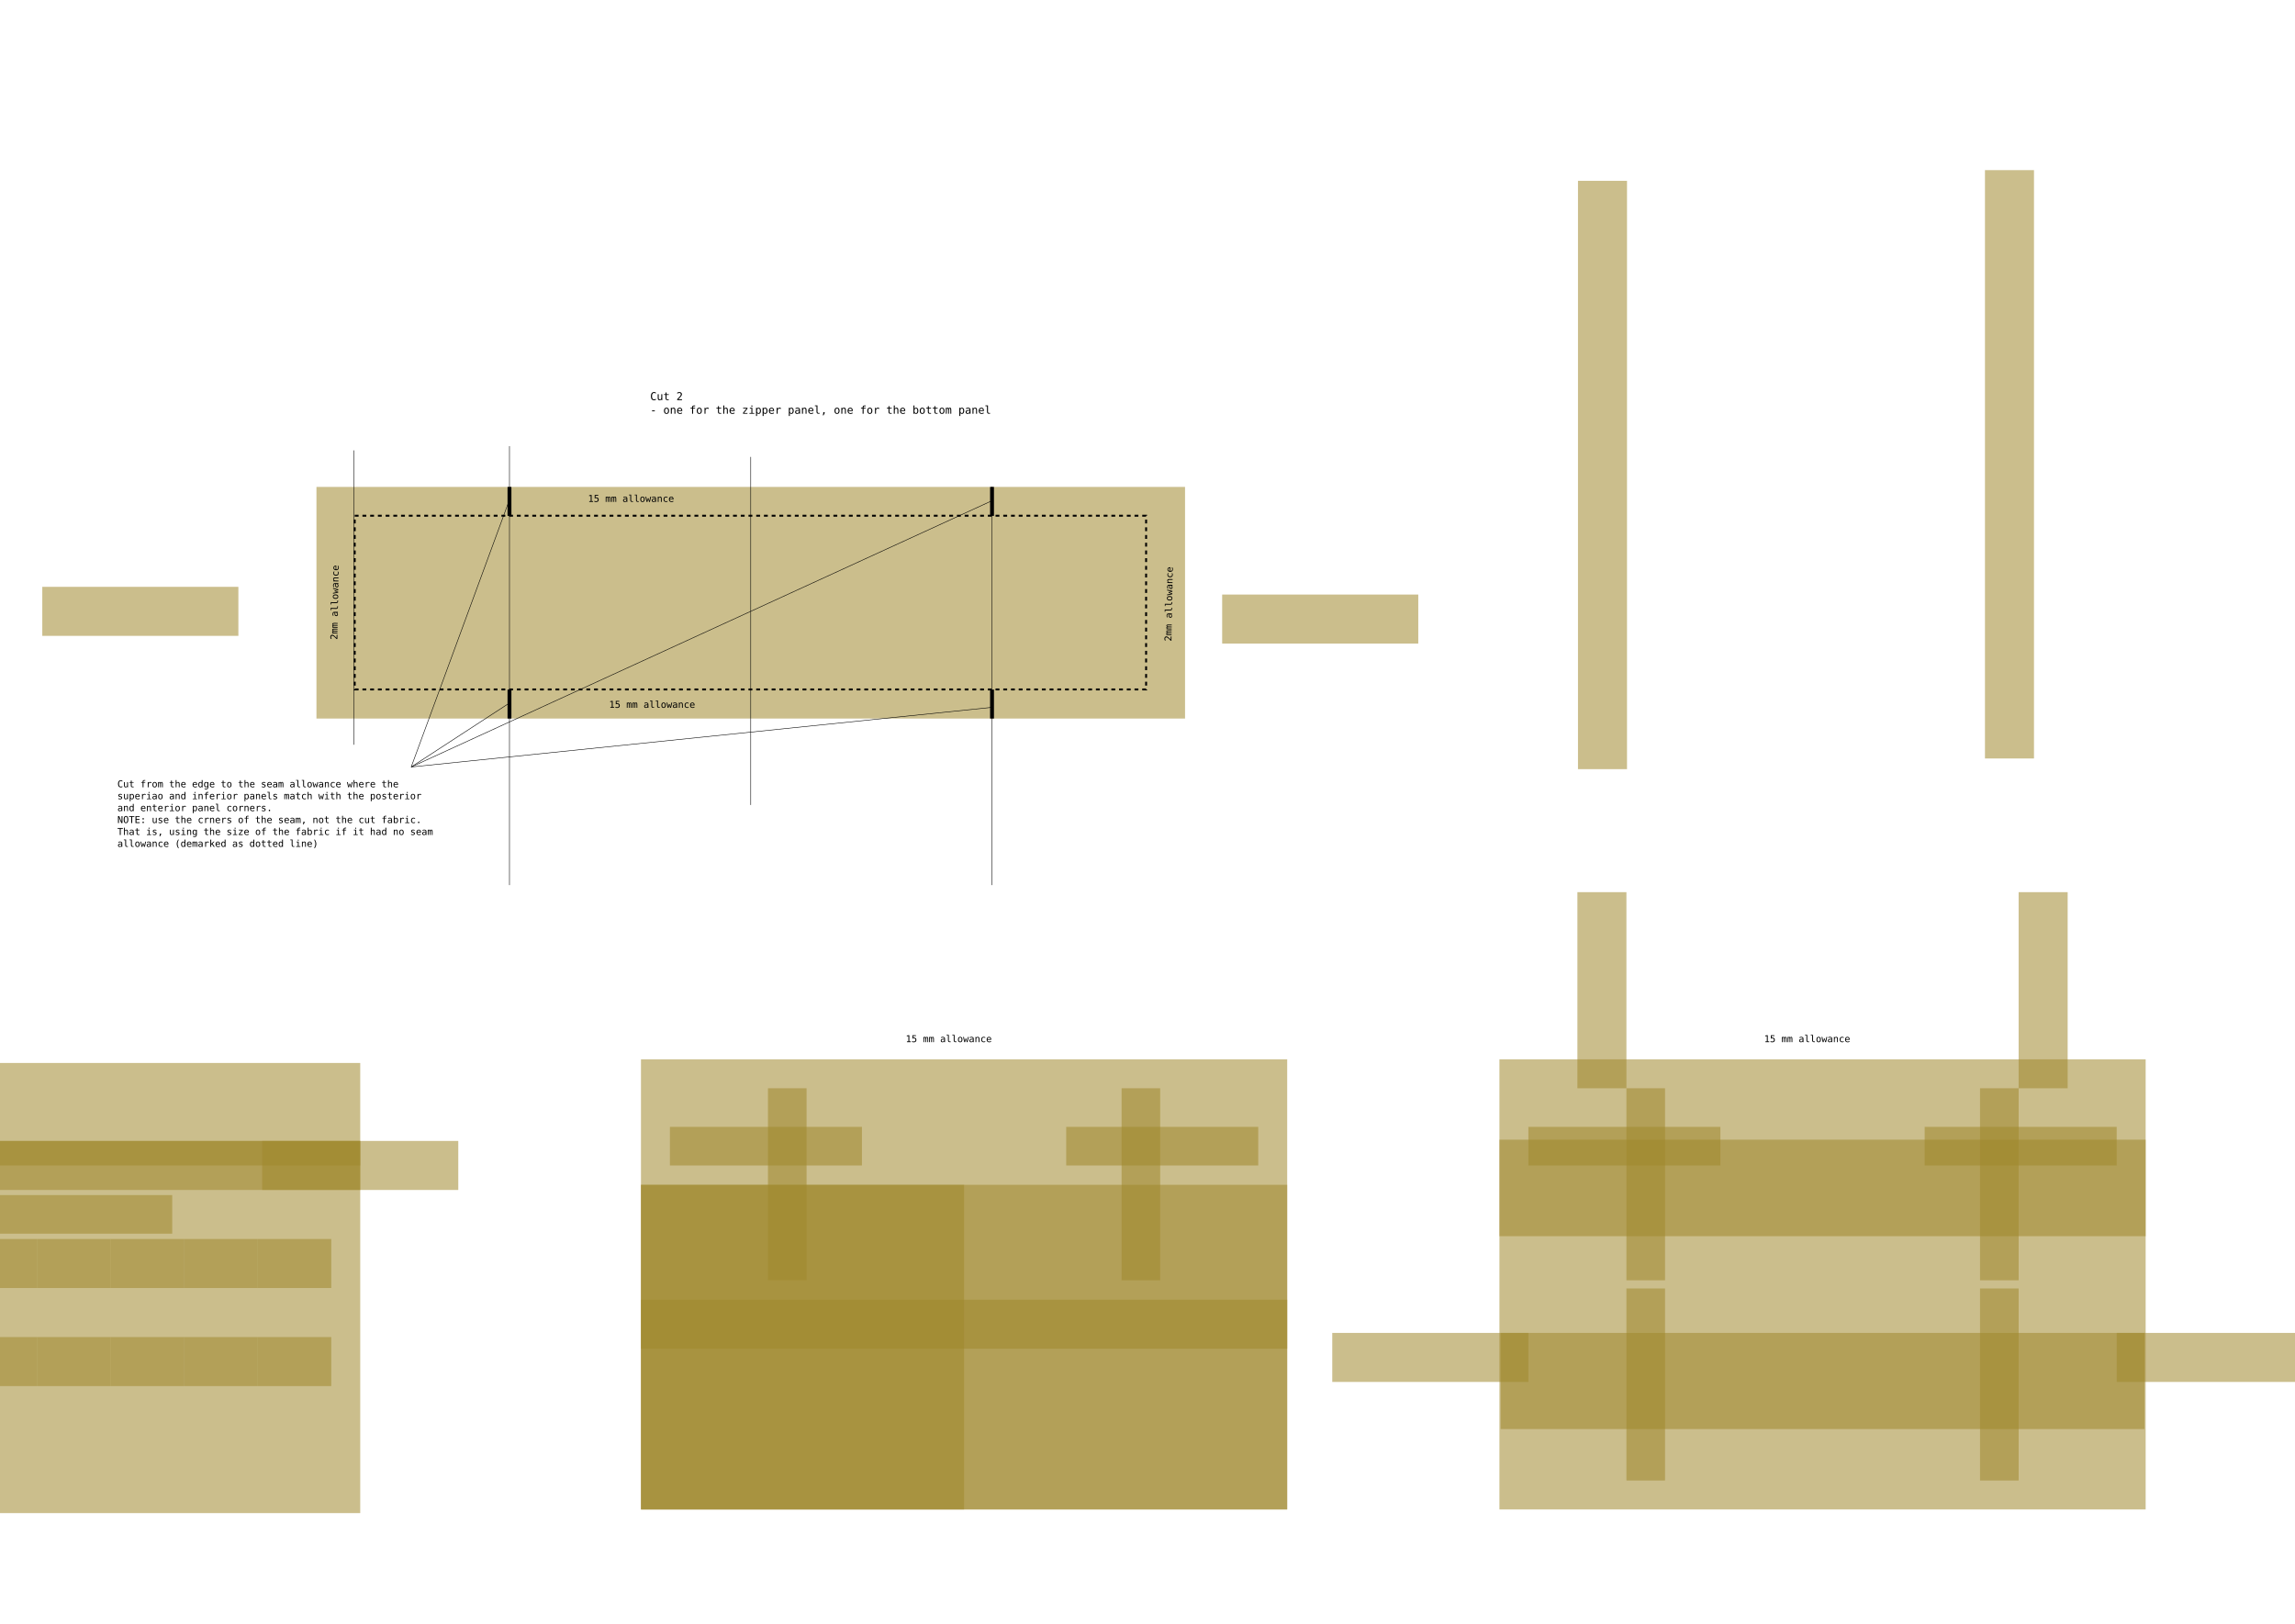
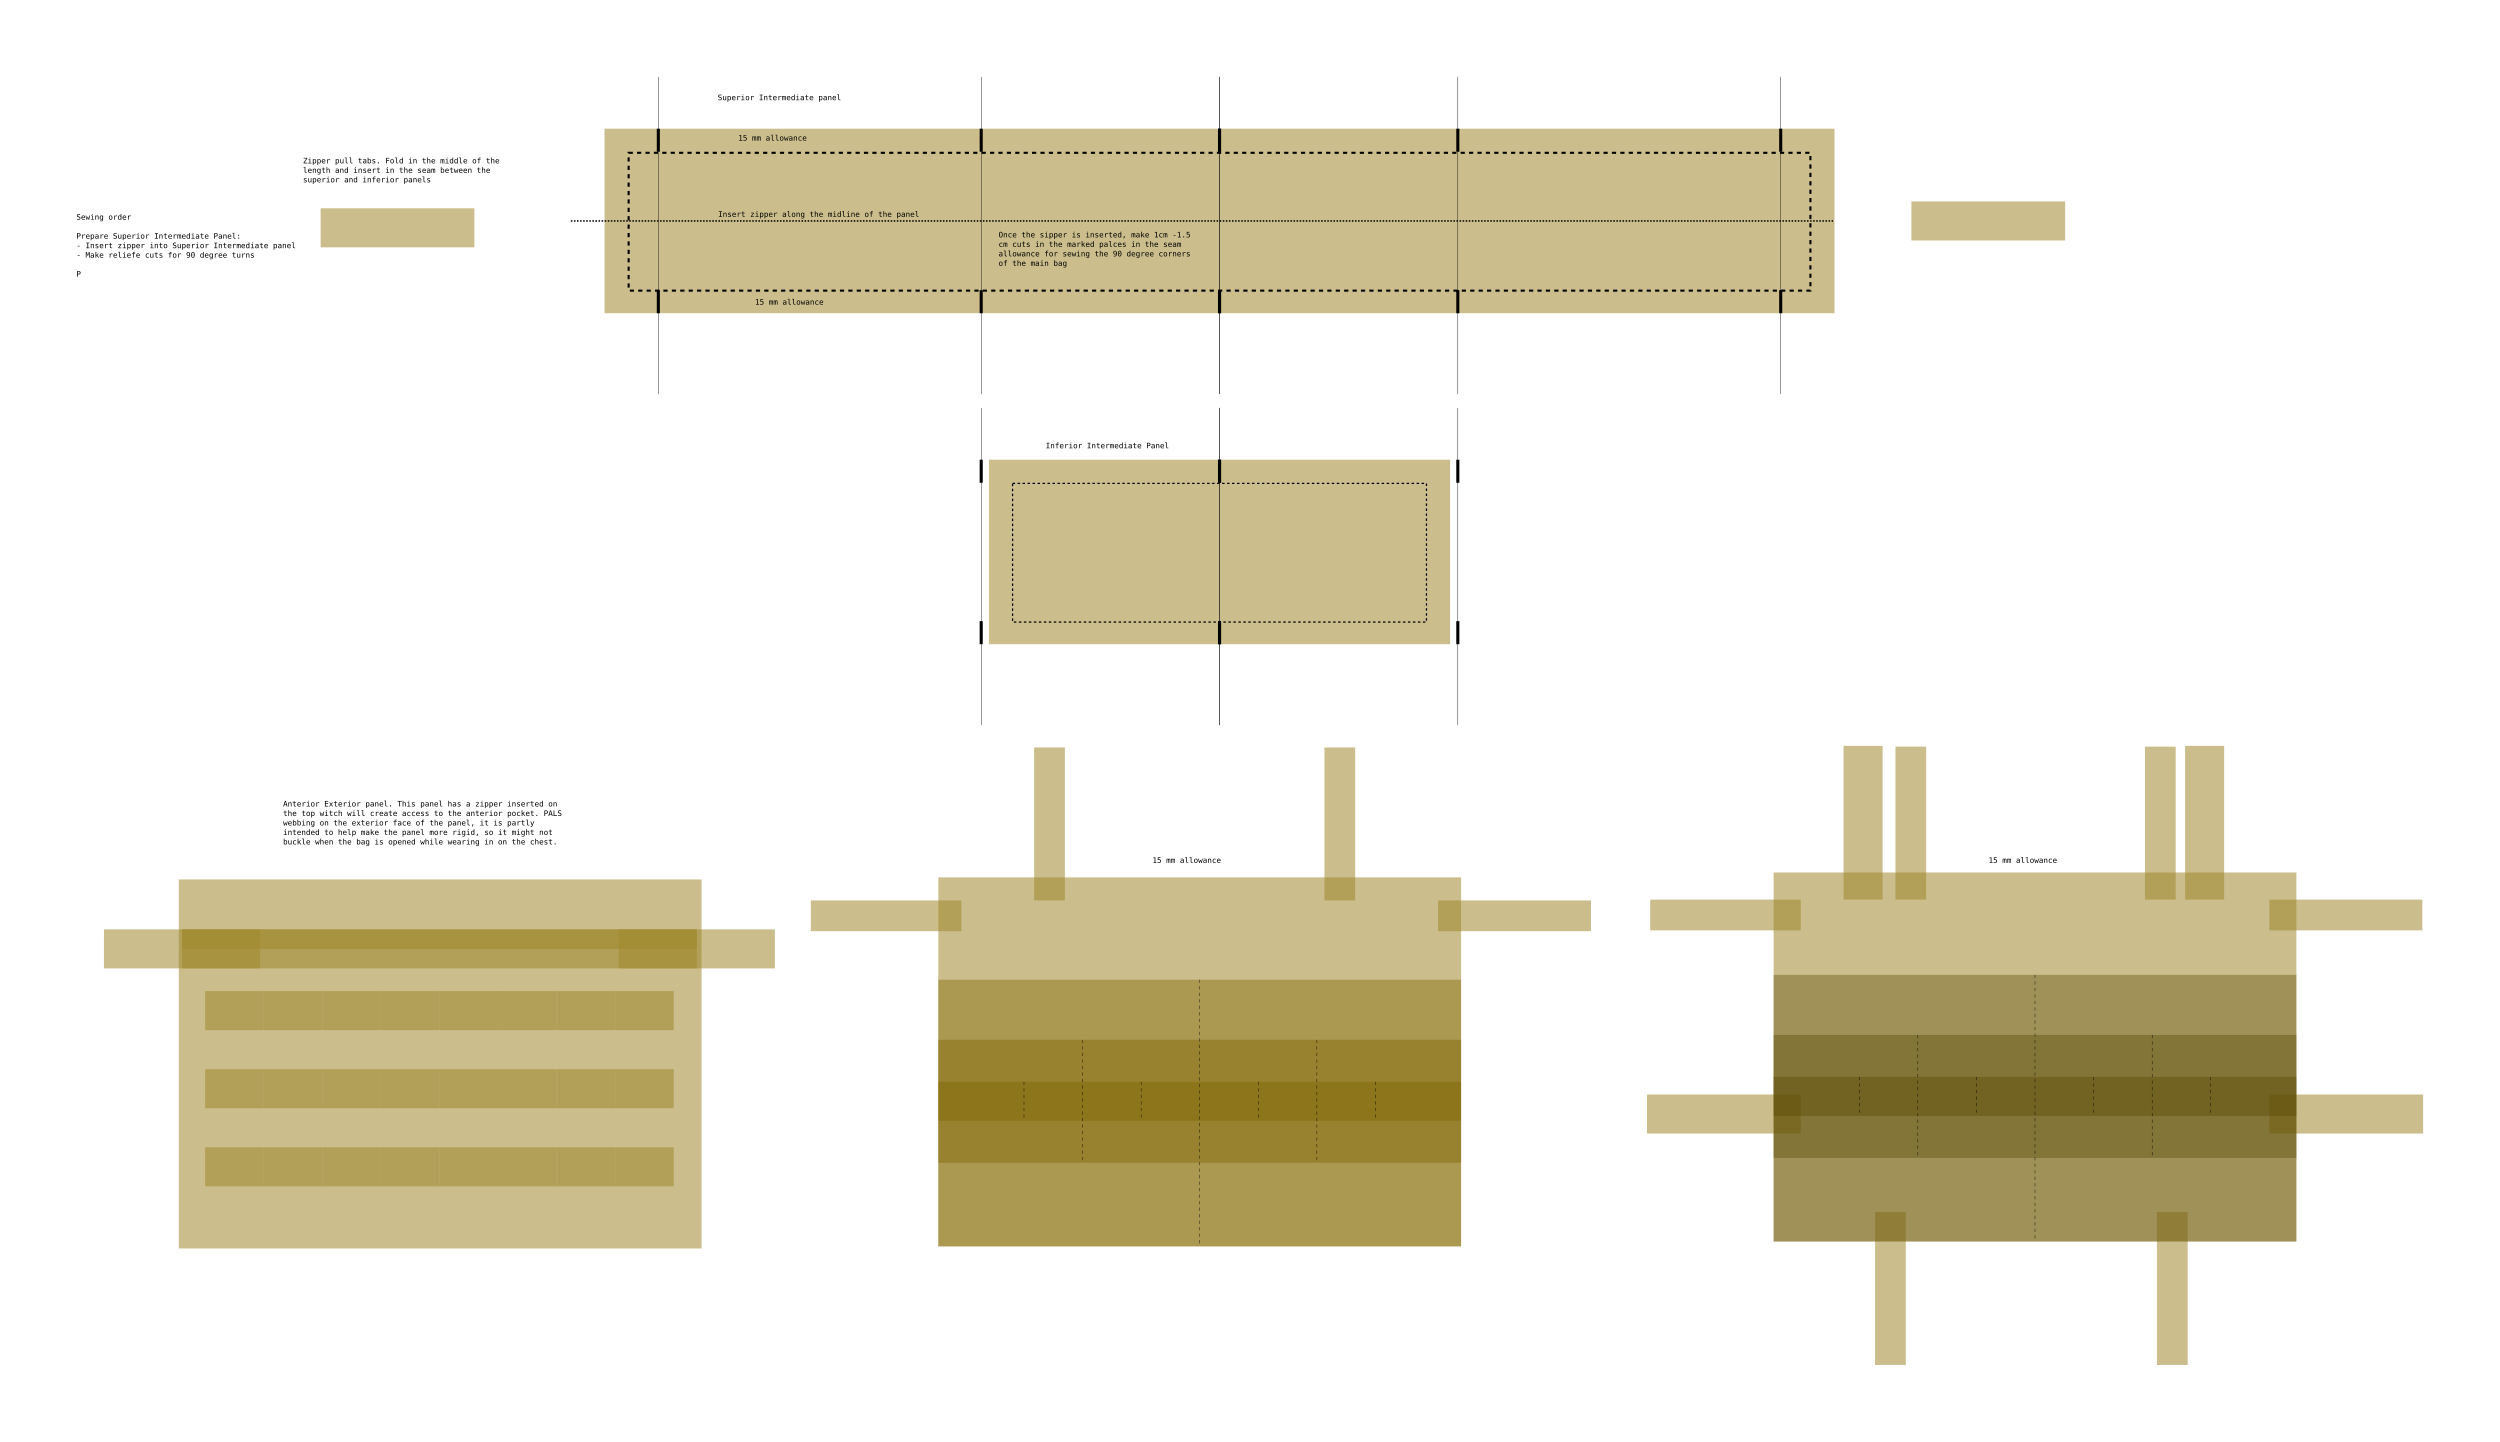
- <svg xmlns="http://www.w3.org/2000/svg" xmlns:xlink="http://www.w3.org/1999/xlink" width="1189mm" height="841mm" viewBox="0 0 1189 841" version="1.1" id="svg969">
+ <svg xmlns="http://www.w3.org/2000/svg" xmlns:xlink="http://www.w3.org/1999/xlink" width="1626.011mm" height="937.795mm" viewBox="0 0 1626.011 937.795" version="1.1" id="svg969">
  <defs id="defs966" />
-   <g id="layer1" transform="translate(624.9281,5.293859)">
-     <rect style="vector-effect:non-scaling-stroke;fill:#a0892c;fill-opacity:0.544;stroke:#000000;stroke-width:0.004;stroke-miterlimit:4;stroke-dasharray:none;-inkscape-stroke:hairline" id="rect41459" width="334.8" height="233.2" x="151.898" y="543.5" />
-     <rect style="vector-effect:non-scaling-stroke;fill:none;fill-opacity:0.544;stroke:#000000;stroke-width:0.003;stroke-miterlimit:4;stroke-dasharray:none;-inkscape-stroke:hairline" id="rect931" width="304.8" height="203.2" x="166.895" y="558.497" />
-     <rect style="vector-effect:non-scaling-stroke;fill:#a0892c;fill-opacity:0.544;stroke:#000000;stroke-width:0.003;stroke-miterlimit:4;stroke-dasharray:none;-inkscape-stroke:hairline" id="rect1153" width="450" height="120" x="-460.978" y="246.96" />
-     <rect style="fill:none;fill-opacity:0.544;stroke:#000000;stroke-width:1;stroke-miterlimit:4;stroke-dasharray:2, 2;stroke-dashoffset:0" id="rect1157" width="410" height="90" x="-441.15" y="261.88" />
-     <text xml:space="preserve" style="font-size:5.644px;line-height:1.25;font-family:monospace;-inkscape-font-specification:monospace;letter-spacing:0px;stroke-width:0.265" x="-288.105" y="202.005" id="text4351">
-       <tspan id="tspan4349" style="font-size:5.644px;stroke-width:0.265" x="-288.105" y="202.005">Cut 2</tspan>
-       <tspan style="font-size:5.644px;stroke-width:0.265" x="-288.105" y="209.06" id="tspan15433">- one for the zipper panel, one for the bottom panel</tspan>
-       <tspan style="font-size:5.644px;stroke-width:0.265" x="-288.105" y="216.116" id="tspan18198" />
+   <g id="layer1" transform="translate(-119.5201,-575.4081)">
+     <rect style="vector-effect:non-scaling-stroke;fill:#a0892c;fill-opacity:0.544;stroke:#000000;stroke-width:0.004;stroke-miterlimit:4;stroke-dasharray:none;-inkscape-stroke:hairline" id="rect41459" width="340" height="240" x="1273.089" y="1142.877" />
+     <rect style="vector-effect:non-scaling-stroke;fill:none;fill-opacity:0.544;stroke:#000000;stroke-width:0.003;stroke-miterlimit:4;stroke-dasharray:none;-inkscape-stroke:hairline" id="rect931" width="304.8" height="203.2" x="1290.731" y="1160.52" />
+     <rect style="vector-effect:non-scaling-stroke;fill:#a0892c;fill-opacity:0.544;stroke:#000000;stroke-width:0.004;stroke-miterlimit:4;stroke-dasharray:none;-inkscape-stroke:hairline" id="rect1153" width="800" height="120" x="512.703" y="659.118" />
+     <rect style="fill:none;fill-opacity:0.544;stroke:#000000;stroke-width:1.366;stroke-miterlimit:4;stroke-dasharray:2.733, 2.733;stroke-dashoffset:0" id="rect1157" width="768.634" height="89.634" x="528.386" y="674.801" />
+     <text xml:space="preserve" style="font-size:4.939px;line-height:1.25;font-family:monospace;-inkscape-font-specification:monospace;letter-spacing:0px;stroke-width:0.265" x="599.672" y="666.883" id="text40260">
+       <tspan id="tspan40258" style="stroke-width:0.265" x="599.672" y="666.883">15 mm allowance</tspan>
    </text>
-     <text xml:space="preserve" style="font-size:4.939px;line-height:1.25;font-family:monospace;-inkscape-font-specification:monospace;letter-spacing:0px;stroke-width:0.265" x="-320.305" y="254.725" id="text40260">
-       <tspan id="tspan40258" style="stroke-width:0.265" x="-320.305" y="254.725">15 mm allowance</tspan>
+     <text xml:space="preserve" style="font-size:4.939px;line-height:1.25;font-family:monospace;-inkscape-font-specification:monospace;letter-spacing:0px;stroke-width:0.265" x="610.596" y="773.565" id="text42672">
+       <tspan id="tspan42670" style="stroke-width:0.265" x="610.596" y="773.565">15 mm allowance</tspan>
    </text>
-     <text xml:space="preserve" style="font-size:4.939px;line-height:1.25;font-family:monospace;-inkscape-font-specification:monospace;letter-spacing:0px;stroke-width:0.265" x="-309.38" y="361.406" id="text42672">
-       <tspan id="tspan42670" style="stroke-width:0.265" x="-309.38" y="361.406">15 mm allowance</tspan>
-     </text>
-     <text xml:space="preserve" style="font-size:4.939px;line-height:1.25;font-family:monospace;-inkscape-font-specification:monospace;letter-spacing:0px;stroke-width:0.265" x="-327.251" y="-11.85" id="text45602" transform="rotate(-88.91698)">
-       <tspan id="tspan45600" style="stroke-width:0.265" x="-327.251" y="-11.85">2mm allowance</tspan>
-     </text>
-     <text xml:space="preserve" style="font-size:4.939px;line-height:1.25;font-family:monospace;-inkscape-font-specification:monospace;letter-spacing:0px;stroke-width:0.265" x="-334.577" y="-443.918" id="text45686" transform="rotate(-88.91698)">
-       <tspan id="tspan45684" style="stroke-width:0.265" x="-334.577" y="-443.918">2mm allowance</tspan>
-     </text>
-     <path style="fill:none;stroke:#000000;stroke-width:0.265px;stroke-linecap:butt;stroke-linejoin:miter;stroke-opacity:1" d="M -235.978,306.96 V 231.412 411.751" id="path45725" />
-     <path style="fill:none;stroke:#000000;stroke-width:0.265px;stroke-linecap:butt;stroke-linejoin:miter;stroke-opacity:1" d="M -360.978,225.847 V 453.25" id="path45990" />
-     <path style="fill:none;stroke:#000000;stroke-width:0.265px;stroke-linecap:butt;stroke-linejoin:miter;stroke-opacity:1" d="M -110.978,246.96 V 453.25" id="path46110" />
-     <text xml:space="preserve" style="font-size:4.939px;line-height:1.25;font-family:monospace;-inkscape-font-specification:monospace;letter-spacing:0px;white-space:pre;inline-size:167.76;stroke-width:0.265" x="-541.452" y="260.045" id="text46235" transform="translate(-22.66728,142.5284)">
-       <tspan x="-541.452" y="260.045" id="tspan45889">Cut from the edge to the seam allowance where the  </tspan>
-       <tspan x="-541.452" y="266.219" id="tspan45891">superiao and inferior panels match with the posterior </tspan>
-       <tspan x="-541.452" y="272.393" id="tspan45893">and enterior panel corners. 
- </tspan>
-       <tspan x="-541.452" y="278.566" id="tspan45895">NOTE: use the crners of the seam, not the cut fabric. </tspan>
-       <tspan x="-541.452" y="284.74" id="tspan45897">That is, using the size of the fabric if it had no seam </tspan>
-       <tspan x="-541.452" y="290.914" id="tspan45899">allowance (demarked as dotted line)</tspan>
-     </text>
-     <path style="fill:none;stroke:#000000;stroke-width:0.265px;stroke-linecap:butt;stroke-linejoin:miter;stroke-opacity:1" d="m -411.891,392.049 50.913,-33.153" id="path57433" />
-     <path style="fill:none;stroke:#000000;stroke-width:0.265px;stroke-linecap:butt;stroke-linejoin:miter;stroke-opacity:1" d="m -411.891,392.049 50.913,-138.451" id="path57435" />
-     <path style="fill:none;stroke:#000000;stroke-width:0.265px;stroke-linecap:butt;stroke-linejoin:miter;stroke-opacity:1" d="m -110.978,254.099 -300.913,137.949 300.913,-30.89" id="path57437" />
-     <path style="fill:none;stroke:#000000;stroke-width:2;stroke-linecap:butt;stroke-linejoin:miter;stroke-miterlimit:4;stroke-dasharray:none;stroke-opacity:1" d="m -360.978,351.96 v 15 0" id="path1366" />
-     <path style="fill:none;stroke:#000000;stroke-width:2;stroke-linecap:butt;stroke-linejoin:miter;stroke-miterlimit:4;stroke-dasharray:none;stroke-opacity:1" d="m -360.978,246.96 v 15" id="path1481" />
-     <path style="fill:none;stroke:#000000;stroke-width:2;stroke-linecap:butt;stroke-linejoin:miter;stroke-miterlimit:4;stroke-dasharray:none;stroke-opacity:1" d="m -110.978,246.96 v 15" id="path1483" />
-     <path style="fill:none;stroke:#000000;stroke-width:2;stroke-linecap:butt;stroke-linejoin:miter;stroke-miterlimit:4;stroke-dasharray:none;stroke-opacity:1" d="m -110.978,351.96 v 15" id="path1598" />
-     <path style="fill:none;stroke:#000000;stroke-width:0.265px;stroke-linecap:butt;stroke-linejoin:miter;stroke-opacity:1" d="M -441.518,292.259 V 228.038 380.523" id="path1680" />
-     <rect style="vector-effect:non-scaling-stroke;fill:#a0892c;fill-opacity:0.544;stroke:#000000;stroke-width:0.001;stroke-miterlimit:4;stroke-dasharray:none;-inkscape-stroke:hairline" id="use35248" width="101.6" height="25.4" x="-603.026" y="298.723" />
-     <use x="0" y="0" xlink:href="#use35248" id="use35332" transform="translate(611.2801,3.998189)" width="100%" height="100%" />
-     <rect style="vector-effect:non-scaling-stroke;fill:#a0892c;fill-opacity:0.544;stroke:#000000;stroke-width:0.001;stroke-miterlimit:4;stroke-dasharray:none;-inkscape-stroke:hairline" id="rect35334" width="304.8" height="25.4" x="88.379" y="-217.998" transform="rotate(90)" />
-     <use x="0" y="0" xlink:href="#rect35334" id="use35336" transform="translate(210.85,-5.539334)" width="100%" height="100%" />
-     <g id="g41703" transform="matrix(-1.195714,0,0,1,578.8379,211.5838)">
-       <rect style="vector-effect:non-scaling-stroke;fill:#a0892c;fill-opacity:0.544;stroke:#000000;stroke-width:0.002;stroke-miterlimit:4;stroke-dasharray:none;-inkscape-stroke:hairline" id="rect41535" width="280" height="50" x="77.058" y="373.56" />
-       <rect style="vector-effect:non-scaling-stroke;fill:#a0892c;fill-opacity:0.544;stroke:#000000;stroke-width:0.002;stroke-miterlimit:4;stroke-dasharray:none;-inkscape-stroke:hairline" id="rect41539" width="278.942" height="49.811" x="77.588" y="473.655" />
-     </g>
-     <rect style="vector-effect:non-scaling-stroke;fill:#a0892c;fill-opacity:0.544;stroke:#000000;stroke-width:0.004;stroke-miterlimit:4;stroke-dasharray:none;-inkscape-stroke:hairline" id="rect41865" width="334.8" height="233.2" x="-292.852" y="543.5" />
-     <rect style="vector-effect:non-scaling-stroke;fill:none;fill-opacity:0.544;stroke:#000000;stroke-width:0.003;stroke-miterlimit:4;stroke-dasharray:none;-inkscape-stroke:hairline" id="rect41867" width="304.8" height="203.2" x="-277.855" y="558.497" />
-     <rect style="vector-effect:non-scaling-stroke;fill:#a0892c;fill-opacity:0.544;stroke:#000000;stroke-width:0.003;stroke-miterlimit:4;stroke-dasharray:none;-inkscape-stroke:hairline" id="rect41985" width="334.8" height="168.2" x="-292.852" y="608.504" />
-     <rect style="vector-effect:non-scaling-stroke;fill:#a0892c;fill-opacity:0.544;stroke:#000000;stroke-width:0.004;stroke-miterlimit:4;stroke-dasharray:none;-inkscape-stroke:hairline" id="rect42174" width="334.8" height="233.2" x="-773.098" y="545.389" />
-     <rect style="vector-effect:non-scaling-stroke;fill:#a0892c;fill-opacity:0.544;stroke:#000000;stroke-width:0.002;stroke-miterlimit:4;stroke-dasharray:none;-inkscape-stroke:hairline" id="rect42170" width="167.4" height="168.2" x="-292.852" y="608.504" />
-     <rect style="vector-effect:non-scaling-stroke;fill:none;fill-opacity:0.544;stroke:#000000;stroke-width:0.003;stroke-miterlimit:4;stroke-dasharray:none;-inkscape-stroke:hairline" id="rect42176" width="304.8" height="203.2" x="-758.101" y="560.386" />
-     <rect style="vector-effect:non-scaling-stroke;fill:#a0892c;fill-opacity:0.544;stroke:#000000;stroke-width:0.001;stroke-miterlimit:4;stroke-dasharray:none;-inkscape-stroke:hairline" id="rect42870" width="334.8" height="25.4" x="-773.101" y="585.786" />
-     <rect style="vector-effect:non-scaling-stroke;fill:#a0892c;fill-opacity:0.544;stroke:#000000;stroke-width:0.001;stroke-miterlimit:4;stroke-dasharray:none;-inkscape-stroke:hairline" id="rect42872" width="334.8" height="12.7" x="-773.101" y="585.786" />
-     <g id="g43098" transform="translate(-810.3594,311.2228)">
+     <rect style="vector-effect:non-scaling-stroke;fill:#a0892c;fill-opacity:0.544;stroke:#000000;stroke-width:0.001;stroke-miterlimit:4;stroke-dasharray:none;-inkscape-stroke:hairline" id="use35248" width="100" height="25.4" x="328.063" y="710.881" />
+     <use x="0" y="0" xlink:href="#use35248" id="use35332" transform="translate(1034.639,-4.462699)" width="100%" height="100%" />
+     <rect style="vector-effect:non-scaling-stroke;fill:#a0892c;fill-opacity:0.544;stroke:#000000;stroke-width:0.004;stroke-miterlimit:4;stroke-dasharray:none;-inkscape-stroke:hairline" id="rect41865" width="340" height="240" x="729.817" y="1146.052" />
+     <rect style="vector-effect:non-scaling-stroke;fill:none;fill-opacity:0.544;stroke:#000000;stroke-width:0.003;stroke-miterlimit:4;stroke-dasharray:none;-inkscape-stroke:hairline" id="rect41867" width="310" height="210" x="744.818" y="1161.049" />
+     <rect style="vector-effect:non-scaling-stroke;fill:#a0892c;fill-opacity:0.544;stroke:#000000;stroke-width:0.004;stroke-miterlimit:4;stroke-dasharray:none;-inkscape-stroke:hairline" id="rect42174" width="340" height="240" x="235.813" y="1147.412" />
+     <rect style="vector-effect:non-scaling-stroke;fill:none;fill-opacity:0.544;stroke:#000000;stroke-width:0.003;stroke-miterlimit:4;stroke-dasharray:none;-inkscape-stroke:hairline" id="rect42176" width="310" height="210" x="250.809" y="1162.409" />
+     <rect style="vector-effect:non-scaling-stroke;fill:#a0892c;fill-opacity:0.544;stroke:#000000;stroke-width:0.001;stroke-miterlimit:4;stroke-dasharray:none;-inkscape-stroke:hairline" id="rect42870" width="334.8" height="25.4" x="237.927" y="1179.872" />
+     <rect style="vector-effect:non-scaling-stroke;fill:#a0892c;fill-opacity:0.544;stroke:#000000;stroke-width:0.001;stroke-miterlimit:4;stroke-dasharray:none;-inkscape-stroke:hairline" id="rect42872" width="334.8" height="12.7" x="237.927" y="1179.872" />
+     <g id="g43098" transform="translate(200.668,894.6428)">
      <rect style="vector-effect:non-scaling-stroke;fill:#a0892c;fill-opacity:0.544;stroke:#000000;stroke-width:0;stroke-miterlimit:4;stroke-dasharray:none;-inkscape-stroke:hairline" id="rect43082" width="38.1" height="25.4" x="166.558" y="325.363" />
      <rect style="vector-effect:non-scaling-stroke;fill:#a0892c;fill-opacity:0.544;stroke:#000000;stroke-width:0;stroke-miterlimit:4;stroke-dasharray:none;-inkscape-stroke:hairline" id="rect43084" width="38.1" height="25.4" x="204.658" y="325.363" />
      <rect style="vector-effect:non-scaling-stroke;fill:#a0892c;fill-opacity:0.544;stroke:#000000;stroke-width:0;stroke-miterlimit:4;stroke-dasharray:none;-inkscape-stroke:hairline" id="rect43086" width="38.1" height="25.4" x="128.458" y="325.363" />
      <rect style="vector-effect:non-scaling-stroke;fill:#a0892c;fill-opacity:0.544;stroke:#000000;stroke-width:0;stroke-miterlimit:4;stroke-dasharray:none;-inkscape-stroke:hairline" id="rect43088" width="38.1" height="25.4" x="242.758" y="325.363" />
      <rect style="vector-effect:non-scaling-stroke;fill:#a0892c;fill-opacity:0.544;stroke:#000000;stroke-width:0;stroke-miterlimit:4;stroke-dasharray:none;-inkscape-stroke:hairline" id="rect43090" width="38.1" height="25.4" x="90.358" y="325.363" />
      <rect style="vector-effect:non-scaling-stroke;fill:#a0892c;fill-opacity:0.544;stroke:#000000;stroke-width:0;stroke-miterlimit:4;stroke-dasharray:none;-inkscape-stroke:hairline" id="rect43092" width="38.1" height="25.4" x="280.858" y="325.363" />
      <rect style="vector-effect:non-scaling-stroke;fill:#a0892c;fill-opacity:0.544;stroke:#000000;stroke-width:0;stroke-miterlimit:4;stroke-dasharray:none;-inkscape-stroke:hairline" id="rect43094" width="38.1" height="25.4" x="52.258" y="325.363" />
      <rect style="vector-effect:non-scaling-stroke;fill:#a0892c;fill-opacity:0.544;stroke:#000000;stroke-width:0;stroke-miterlimit:4;stroke-dasharray:none;-inkscape-stroke:hairline" id="rect43096" width="38.1" height="25.4" x="318.958" y="325.363" />
    </g>
-     <g id="g43116" transform="translate(-810.3594,362.0227)">
+     <g id="g43116" transform="translate(200.668,945.4428)">
      <rect style="vector-effect:non-scaling-stroke;fill:#a0892c;fill-opacity:0.544;stroke:#000000;stroke-width:0;stroke-miterlimit:4;stroke-dasharray:none;-inkscape-stroke:hairline" id="rect43100" width="38.1" height="25.4" x="166.558" y="325.363" />
      <rect style="vector-effect:non-scaling-stroke;fill:#a0892c;fill-opacity:0.544;stroke:#000000;stroke-width:0;stroke-miterlimit:4;stroke-dasharray:none;-inkscape-stroke:hairline" id="rect43102" width="38.1" height="25.4" x="204.658" y="325.363" />
      <rect style="vector-effect:non-scaling-stroke;fill:#a0892c;fill-opacity:0.544;stroke:#000000;stroke-width:0;stroke-miterlimit:4;stroke-dasharray:none;-inkscape-stroke:hairline" id="rect43104" width="38.1" height="25.4" x="128.458" y="325.363" />
      <rect style="vector-effect:non-scaling-stroke;fill:#a0892c;fill-opacity:0.544;stroke:#000000;stroke-width:0;stroke-miterlimit:4;stroke-dasharray:none;-inkscape-stroke:hairline" id="rect43106" width="38.1" height="25.4" x="242.758" y="325.363" />
      <rect style="vector-effect:non-scaling-stroke;fill:#a0892c;fill-opacity:0.544;stroke:#000000;stroke-width:0;stroke-miterlimit:4;stroke-dasharray:none;-inkscape-stroke:hairline" id="rect43108" width="38.1" height="25.4" x="90.358" y="325.363" />
      <rect style="vector-effect:non-scaling-stroke;fill:#a0892c;fill-opacity:0.544;stroke:#000000;stroke-width:0;stroke-miterlimit:4;stroke-dasharray:none;-inkscape-stroke:hairline" id="rect43110" width="38.1" height="25.4" x="280.858" y="325.363" />
      <rect style="vector-effect:non-scaling-stroke;fill:#a0892c;fill-opacity:0.544;stroke:#000000;stroke-width:0;stroke-miterlimit:4;stroke-dasharray:none;-inkscape-stroke:hairline" id="rect43112" width="38.1" height="25.4" x="52.258" y="325.363" />
      <rect style="vector-effect:non-scaling-stroke;fill:#a0892c;fill-opacity:0.544;stroke:#000000;stroke-width:0;stroke-miterlimit:4;stroke-dasharray:none;-inkscape-stroke:hairline" id="rect43114" width="38.1" height="25.4" x="318.958" y="325.363" />
    </g>
-     <rect style="vector-effect:non-scaling-stroke;fill:#a0892c;fill-opacity:0.544;stroke:#000000;stroke-width:0.001;stroke-miterlimit:4;stroke-dasharray:none;-inkscape-stroke:hairline" id="rect43293" width="140" height="20" x="-675.701" y="613.832" />
-     <rect style="vector-effect:non-scaling-stroke;fill:#a0892c;fill-opacity:0.544;stroke:#000000;stroke-width:0.001;stroke-miterlimit:4;stroke-dasharray:none;-inkscape-stroke:hairline" id="rect43317" width="101.6" height="25.4" x="-823.898" y="585.786" />
-     <rect style="vector-effect:non-scaling-stroke;fill:#a0892c;fill-opacity:0.544;stroke:#000000;stroke-width:0.001;stroke-miterlimit:4;stroke-dasharray:none;-inkscape-stroke:hairline" id="rect43319" width="101.6" height="25.4" x="-489.101" y="585.786" />
-     <rect style="vector-effect:non-scaling-stroke;fill:#a0892c;fill-opacity:0.544;stroke:#000000;stroke-width:0.001;stroke-miterlimit:4;stroke-dasharray:none;-inkscape-stroke:hairline" id="rect43321" width="334.8" height="25.4" x="-292.854" y="668.035" />
-     <use x="0" y="0" xlink:href="#use35248" id="use44597" transform="rotate(90,-271.7525,788.17)" width="100%" height="100%" />
-     <text xml:space="preserve" style="font-size:4.939px;line-height:1.25;font-family:monospace;-inkscape-font-specification:monospace;letter-spacing:0px;stroke-width:0.265" x="289.038" y="534.609" id="text937">
-       <tspan id="tspan935" style="stroke-width:0.265" x="289.038" y="534.609">15 mm allowance</tspan>
+     <rect style="vector-effect:non-scaling-stroke;fill:#a0892c;fill-opacity:0.544;stroke:#000000;stroke-width:0.001;stroke-miterlimit:4;stroke-dasharray:none;-inkscape-stroke:hairline" id="rect43317" width="101.6" height="25.4" x="187.13" y="1179.872" />
+     <rect style="vector-effect:non-scaling-stroke;fill:#a0892c;fill-opacity:0.544;stroke:#000000;stroke-width:0.001;stroke-miterlimit:4;stroke-dasharray:none;-inkscape-stroke:hairline" id="rect43319" width="101.6" height="25.4" x="521.926" y="1179.872" />
+     <use x="0" y="0" xlink:href="#use35248" id="use44597" transform="rotate(90,661.2018,1393.659)" width="100%" height="100%" />
+     <text xml:space="preserve" style="font-size:4.939px;line-height:1.25;font-family:monospace;-inkscape-font-specification:monospace;letter-spacing:0px;stroke-width:0.265" x="1412.875" y="1136.632" id="text937">
+       <tspan id="tspan935" style="stroke-width:0.265" x="1412.875" y="1136.632">15 mm allowance</tspan>
    </text>
-     <rect style="vector-effect:non-scaling-stroke;fill:#a0892c;fill-opacity:0.544;stroke:#000000;stroke-width:0.001;stroke-miterlimit:4;stroke-dasharray:none;-inkscape-stroke:hairline" id="rect44927" width="99.483" height="20" x="-657.98" y="217.695" transform="rotate(-90)" />
-     <rect style="vector-effect:non-scaling-stroke;fill:#a0892c;fill-opacity:0.544;stroke:#000000;stroke-width:0.001;stroke-miterlimit:4;stroke-dasharray:none;-inkscape-stroke:hairline" id="rect44929" width="99.483" height="20" x="-657.98" y="400.895" transform="rotate(-90)" />
-     <use x="0" y="0" xlink:href="#use35248" id="use44931" transform="matrix(0.9791667,0,0,0.7874016,757.3572,343.282)" width="100%" height="100%" />
-     <rect style="vector-effect:non-scaling-stroke;fill:#a0892c;fill-opacity:0.544;stroke:#000000;stroke-width:0.001;stroke-miterlimit:4;stroke-dasharray:none;-inkscape-stroke:hairline" id="use44933" width="99.483" height="20" x="372.211" y="578.497" />
-     <use x="0" y="0" xlink:href="#use35248" id="use45583" transform="rotate(90,-157.4525,902.47)" width="100%" height="100%" />
-     <g id="use45765" transform="translate(-444.7501)">
-       <text xml:space="preserve" style="font-size:4.939px;line-height:1.25;font-family:monospace;-inkscape-font-specification:monospace;letter-spacing:0px;stroke-width:0.265" x="289.038" y="534.609" id="text45769">
-         <tspan id="tspan45767" style="stroke-width:0.265" x="289.038" y="534.609">15 mm allowance</tspan>
-       </text>
-       <rect style="vector-effect:non-scaling-stroke;fill:#a0892c;fill-opacity:0.544;stroke:#000000;stroke-width:0.001;stroke-miterlimit:4;stroke-dasharray:none;-inkscape-stroke:hairline" id="rect45771" width="99.483" height="20" x="-657.98" y="217.695" transform="rotate(-90)" />
-       <rect style="vector-effect:non-scaling-stroke;fill:#a0892c;fill-opacity:0.544;stroke:#000000;stroke-width:0.001;stroke-miterlimit:4;stroke-dasharray:none;-inkscape-stroke:hairline" id="rect45773" width="99.483" height="20" x="-657.98" y="400.895" transform="rotate(-90)" />
-       <use x="0" y="0" xlink:href="#use35248" id="use45775" transform="matrix(0.9791667,0,0,0.7874016,757.3572,343.282)" width="100%" height="100%" />
-       <rect style="vector-effect:non-scaling-stroke;fill:#a0892c;fill-opacity:0.544;stroke:#000000;stroke-width:0.001;stroke-miterlimit:4;stroke-dasharray:none;-inkscape-stroke:hairline" id="rect45777" width="99.483" height="20" x="372.211" y="578.497" />
+     <rect style="vector-effect:non-scaling-stroke;fill:#a0892c;fill-opacity:0.544;stroke:#000000;stroke-width:0.001;stroke-miterlimit:4;stroke-dasharray:none;-inkscape-stroke:hairline" id="rect44927" width="99.483" height="20" x="-1160.52" y="1352.318" transform="rotate(-90)" />
+     <rect style="vector-effect:non-scaling-stroke;fill:#a0892c;fill-opacity:0.544;stroke:#000000;stroke-width:0.001;stroke-miterlimit:4;stroke-dasharray:none;-inkscape-stroke:hairline" id="rect44929" width="99.483" height="20" x="-1160.52" y="1514.604" transform="rotate(-90)" />
+     <use x="0" y="0" xlink:href="#use35248" id="use44931" transform="matrix(0.9791667,0,0,0.7874016,871.5859,600.7713)" width="100%" height="100%" />
+     <rect style="vector-effect:non-scaling-stroke;fill:#a0892c;fill-opacity:0.544;stroke:#000000;stroke-width:0.001;stroke-miterlimit:4;stroke-dasharray:none;-inkscape-stroke:hairline" id="use44933" width="99.483" height="20" x="1595.531" y="1160.52" />
+     <use x="0" y="0" xlink:href="#use35248" id="use45583" transform="rotate(90,772.271,1504.728)" width="100%" height="100%" />
+     <text xml:space="preserve" style="font-size:4.939px;line-height:1.25;font-family:monospace;-inkscape-font-specification:monospace;letter-spacing:0px;stroke-width:0.265" x="869.074" y="1136.632" id="text45769">
+       <tspan id="tspan45767" style="stroke-width:0.265" x="869.074" y="1136.632">15 mm allowance</tspan>
+     </text>
+     <rect style="vector-effect:non-scaling-stroke;fill:#a0892c;fill-opacity:0.544;stroke:#000000;stroke-width:0.001;stroke-miterlimit:4;stroke-dasharray:none;-inkscape-stroke:hairline" id="rect45771" width="99.483" height="20" x="-1161.049" y="792.134" transform="rotate(-90)" />
+     <rect style="vector-effect:non-scaling-stroke;fill:#a0892c;fill-opacity:0.544;stroke:#000000;stroke-width:0.001;stroke-miterlimit:4;stroke-dasharray:none;-inkscape-stroke:hairline" id="rect45773" width="99.483" height="20" x="-1161.049" y="980.93" transform="rotate(-90)" />
+     <use x="0" y="0" xlink:href="#use35248" id="use45775" transform="matrix(0.9791667,0,0,0.7874016,325.6723,601.3005)" width="100%" height="100%" />
+     <rect style="vector-effect:non-scaling-stroke;fill:#a0892c;fill-opacity:0.544;stroke:#000000;stroke-width:0.001;stroke-miterlimit:4;stroke-dasharray:none;-inkscape-stroke:hairline" id="rect45777" width="99.483" height="20" x="1054.818" y="1161.049" />
+     <rect style="vector-effect:non-scaling-stroke;fill:#a0892c;fill-opacity:0.544;stroke:#000000;stroke-width:0.001;stroke-miterlimit:4;stroke-dasharray:none;-inkscape-stroke:hairline" id="rect45787" width="99.483" height="20" x="-1463.204" y="1339.064" transform="rotate(-90)" />
+     <rect style="vector-effect:non-scaling-stroke;fill:#a0892c;fill-opacity:0.544;stroke:#000000;stroke-width:0.001;stroke-miterlimit:4;stroke-dasharray:none;-inkscape-stroke:hairline" id="rect45789" width="99.483" height="20" x="-1463.204" y="1522.397" transform="rotate(-90)" />
+     <use x="0" y="0" xlink:href="#use35248" id="use45791" transform="rotate(180,1011.797,1011.771)" width="100%" height="100%" />
+     <use x="0" y="0" xlink:href="#use35248" id="use45793" transform="rotate(180,809.3972,1011.772)" width="100%" height="100%" />
+     <g id="g60786" transform="translate(919.9763,412.1578)">
+       <path style="fill:none;stroke:#000000;stroke-width:0.265px;stroke-linecap:butt;stroke-linejoin:miter;stroke-opacity:1" d="M -7.273,213.25 V 419.54" id="path60603" />
+       <path style="fill:none;stroke:#000000;stroke-width:2;stroke-linecap:butt;stroke-linejoin:miter;stroke-miterlimit:4;stroke-dasharray:none;stroke-opacity:1" d="m -7.273,246.96 v 15" id="path60605" />
+       <path style="fill:none;stroke:#000000;stroke-width:2;stroke-linecap:butt;stroke-linejoin:miter;stroke-miterlimit:4;stroke-dasharray:none;stroke-opacity:1" d="m -7.273,351.96 v 15" id="path60607" />
    </g>
-     <rect style="vector-effect:non-scaling-stroke;fill:#a0892c;fill-opacity:0.544;stroke:#000000;stroke-width:0.001;stroke-miterlimit:4;stroke-dasharray:none;-inkscape-stroke:hairline" id="rect45787" width="99.483" height="20" x="-761.697" y="217.695" transform="rotate(-90)" />
-     <rect style="vector-effect:non-scaling-stroke;fill:#a0892c;fill-opacity:0.544;stroke:#000000;stroke-width:0.001;stroke-miterlimit:4;stroke-dasharray:none;-inkscape-stroke:hairline" id="rect45789" width="99.483" height="20" x="-761.697" y="400.895" transform="rotate(-90)" />
-     <use x="0" y="0" xlink:href="#use35248" id="use45791" transform="rotate(180,-14.86549,504.6807)" width="100%" height="100%" />
-     <use x="0" y="0" xlink:href="#use35248" id="use45793" transform="rotate(180,-218.0655,504.6807)" width="100%" height="100%" />
+     <g id="g60874" transform="translate(919.9763,412.1578)">
+       <path style="fill:none;stroke:#000000;stroke-width:0.265px;stroke-linecap:butt;stroke-linejoin:miter;stroke-opacity:1" d="M -7.273,213.25 V 419.54" id="path60868" />
+       <path style="fill:none;stroke:#000000;stroke-width:2;stroke-linecap:butt;stroke-linejoin:miter;stroke-miterlimit:4;stroke-dasharray:none;stroke-opacity:1" d="m -7.273,246.96 v 15" id="path60870" />
+       <path style="fill:none;stroke:#000000;stroke-width:2;stroke-linecap:butt;stroke-linejoin:miter;stroke-miterlimit:4;stroke-dasharray:none;stroke-opacity:1" d="m -7.273,351.96 v 15" id="path60872" />
+     </g>
+     <g id="g60882" transform="translate(1074.972,412.1578)">
+       <path style="fill:none;stroke:#000000;stroke-width:0.265px;stroke-linecap:butt;stroke-linejoin:miter;stroke-opacity:1" d="M -7.273,213.25 V 419.54" id="path60876" />
+       <path style="fill:none;stroke:#000000;stroke-width:2;stroke-linecap:butt;stroke-linejoin:miter;stroke-miterlimit:4;stroke-dasharray:none;stroke-opacity:1" d="m -7.273,246.96 v 15" id="path60878" />
+       <path style="fill:none;stroke:#000000;stroke-width:2;stroke-linecap:butt;stroke-linejoin:miter;stroke-miterlimit:4;stroke-dasharray:none;stroke-opacity:1" d="m -7.273,351.96 v 15" id="path60880" />
+     </g>
+     <g id="g60890" transform="translate(1284.972,412.1578)">
+       <path style="fill:none;stroke:#000000;stroke-width:0.265px;stroke-linecap:butt;stroke-linejoin:miter;stroke-opacity:1" d="M -7.273,213.25 V 419.54" id="path60884" />
+       <path style="fill:none;stroke:#000000;stroke-width:2;stroke-linecap:butt;stroke-linejoin:miter;stroke-miterlimit:4;stroke-dasharray:none;stroke-opacity:1" d="m -7.273,246.96 v 15" id="path60886" />
+       <path style="fill:none;stroke:#000000;stroke-width:2;stroke-linecap:butt;stroke-linejoin:miter;stroke-miterlimit:4;stroke-dasharray:none;stroke-opacity:1" d="m -7.273,351.96 v 15" id="path60888" />
+     </g>
+     <g id="g60898" transform="translate(764.9716,412.1578)">
+       <path style="fill:none;stroke:#000000;stroke-width:0.265px;stroke-linecap:butt;stroke-linejoin:miter;stroke-opacity:1" d="M -7.273,213.25 V 419.54" id="path60892" />
+       <path style="fill:none;stroke:#000000;stroke-width:2;stroke-linecap:butt;stroke-linejoin:miter;stroke-miterlimit:4;stroke-dasharray:none;stroke-opacity:1" d="m -7.273,246.96 v 15" id="path60894" />
+       <path style="fill:none;stroke:#000000;stroke-width:2;stroke-linecap:butt;stroke-linejoin:miter;stroke-miterlimit:4;stroke-dasharray:none;stroke-opacity:1" d="m -7.273,351.96 v 15" id="path60896" />
+     </g>
+     <g id="g60906" transform="translate(554.9716,412.1578)">
+       <path style="fill:none;stroke:#000000;stroke-width:0.265px;stroke-linecap:butt;stroke-linejoin:miter;stroke-opacity:1" d="M -7.273,213.25 V 419.54" id="path60900" />
+       <path style="fill:none;stroke:#000000;stroke-width:2;stroke-linecap:butt;stroke-linejoin:miter;stroke-miterlimit:4;stroke-dasharray:none;stroke-opacity:1" d="m -7.273,246.96 v 15" id="path60902" />
+       <path style="fill:none;stroke:#000000;stroke-width:2;stroke-linecap:butt;stroke-linejoin:miter;stroke-miterlimit:4;stroke-dasharray:none;stroke-opacity:1" d="m -7.273,351.96 v 15" id="path60904" />
+     </g>
+     <rect style="vector-effect:non-scaling-stroke;fill:#a0892c;fill-opacity:0.544;stroke:#000000;stroke-width:0.002;stroke-miterlimit:4;stroke-dasharray:none;-inkscape-stroke:hairline" id="rect61735" width="300" height="120" x="762.703" y="874.404" />
+     <rect style="fill:none;fill-opacity:0.544;stroke:#000000;stroke-width:0.811;stroke-miterlimit:4;stroke-dasharray:1.622, 1.622;stroke-dashoffset:0" id="rect61737" width="269.189" height="90.189" x="778.108" y="889.81" />
+     <g id="g61753" transform="translate(919.9763,627.4438)">
+       <path style="fill:none;stroke:#000000;stroke-width:0.265px;stroke-linecap:butt;stroke-linejoin:miter;stroke-opacity:1" d="M -7.273,213.25 V 419.54" id="path61747" />
+       <path style="fill:none;stroke:#000000;stroke-width:2;stroke-linecap:butt;stroke-linejoin:miter;stroke-miterlimit:4;stroke-dasharray:none;stroke-opacity:1" d="m -7.273,246.96 v 15" id="path61749" />
+       <path style="fill:none;stroke:#000000;stroke-width:2;stroke-linecap:butt;stroke-linejoin:miter;stroke-miterlimit:4;stroke-dasharray:none;stroke-opacity:1" d="m -7.273,351.96 v 15" id="path61751" />
+     </g>
+     <g id="g61761" transform="translate(919.9763,627.4438)">
+       <path style="fill:none;stroke:#000000;stroke-width:0.265px;stroke-linecap:butt;stroke-linejoin:miter;stroke-opacity:1" d="M -7.273,213.25 V 419.54" id="path61755" />
+       <path style="fill:none;stroke:#000000;stroke-width:2;stroke-linecap:butt;stroke-linejoin:miter;stroke-miterlimit:4;stroke-dasharray:none;stroke-opacity:1" d="m -7.273,246.96 v 15" id="path61757" />
+       <path style="fill:none;stroke:#000000;stroke-width:2;stroke-linecap:butt;stroke-linejoin:miter;stroke-miterlimit:4;stroke-dasharray:none;stroke-opacity:1" d="m -7.273,351.96 v 15" id="path61759" />
+     </g>
+     <g id="g61769" transform="translate(1074.972,627.4438)">
+       <path style="fill:none;stroke:#000000;stroke-width:0.265px;stroke-linecap:butt;stroke-linejoin:miter;stroke-opacity:1" d="M -7.273,213.25 V 419.54" id="path61763" />
+       <path style="fill:none;stroke:#000000;stroke-width:2;stroke-linecap:butt;stroke-linejoin:miter;stroke-miterlimit:4;stroke-dasharray:none;stroke-opacity:1" d="m -7.273,246.96 v 15" id="path61765" />
+       <path style="fill:none;stroke:#000000;stroke-width:2;stroke-linecap:butt;stroke-linejoin:miter;stroke-miterlimit:4;stroke-dasharray:none;stroke-opacity:1" d="m -7.273,351.96 v 15" id="path61767" />
+     </g>
+     <g id="g61785" transform="translate(764.9716,627.4438)">
+       <path style="fill:none;stroke:#000000;stroke-width:0.265px;stroke-linecap:butt;stroke-linejoin:miter;stroke-opacity:1" d="M -7.273,213.25 V 419.54" id="path61779" />
+       <path style="fill:none;stroke:#000000;stroke-width:2;stroke-linecap:butt;stroke-linejoin:miter;stroke-miterlimit:4;stroke-dasharray:none;stroke-opacity:1" d="m -7.273,246.96 v 15" id="path61781" />
+       <path style="fill:none;stroke:#000000;stroke-width:2;stroke-linecap:butt;stroke-linejoin:miter;stroke-miterlimit:4;stroke-dasharray:none;stroke-opacity:1" d="m -7.273,351.96 v 15" id="path61783" />
+     </g>
+     <rect style="vector-effect:non-scaling-stroke;fill:#806600;fill-opacity:0.419;stroke:#000000;stroke-width:0.003;stroke-miterlimit:4;stroke-dasharray:none;-inkscape-stroke:hairline;opacity:1" id="rect41985" width="340" height="173.438" x="729.817" y="1212.615" />
+     <rect style="vector-effect:non-scaling-stroke;fill:#806600;fill-opacity:0.419;stroke:#000000;stroke-width:0.002;stroke-miterlimit:4;stroke-dasharray:none;-inkscape-stroke:hairline;opacity:1" id="rect62988" width="340" height="80" x="729.817" y="1251.7" />
+     <rect style="vector-effect:non-scaling-stroke;fill:#806600;fill-opacity:0.419;stroke:#000000;stroke-width:0.001;stroke-miterlimit:4;stroke-dasharray:none;-inkscape-stroke:hairline;opacity:1" id="rect43321" width="340" height="25.4" x="729.817" y="1279" />
+     <path style="fill:#806600;stroke:#000000;stroke-width:0.265;stroke-linecap:butt;stroke-linejoin:miter;stroke-miterlimit:4;stroke-dasharray:2.117, 2.117;stroke-dashoffset:0;stroke-opacity:1;opacity:1;fill-opacity:0.419" d="M 899.817,1212.615 V 1386.052" id="path63133" />
+     <path style="fill:#806600;stroke:#000000;stroke-width:0.265;stroke-linecap:butt;stroke-linejoin:miter;stroke-miterlimit:4;stroke-dasharray:2.117, 2.117;stroke-dashoffset:0;stroke-opacity:1;opacity:1;fill-opacity:0.419" d="m 861.723,1279 v 25.4" id="path63248" />
+     <path style="fill:#806600;stroke:#000000;stroke-width:0.265;stroke-linecap:butt;stroke-linejoin:miter;stroke-miterlimit:4;stroke-dasharray:2.117, 2.117;stroke-dashoffset:0;stroke-opacity:1;opacity:1;fill-opacity:0.419" d="m 823.623,1251.7 v 80" id="path63448" />
+     <path style="fill:#806600;stroke:#000000;stroke-width:0.265;stroke-linecap:butt;stroke-linejoin:miter;stroke-miterlimit:4;stroke-dasharray:2.117, 2.117;stroke-dashoffset:0;stroke-opacity:1;opacity:1;fill-opacity:0.419" d="m 785.523,1279 v 25.4" id="path63680" />
+     <path style="fill:#806600;stroke:#000000;stroke-width:0.265;stroke-linecap:butt;stroke-linejoin:miter;stroke-miterlimit:4;stroke-dasharray:2.117, 2.117;stroke-dashoffset:0;stroke-opacity:1;opacity:1;fill-opacity:0.419" d="m 1014.123,1279 v 25.4" id="path63979" />
+     <path style="fill:#806600;stroke:#000000;stroke-width:0.265;stroke-linecap:butt;stroke-linejoin:miter;stroke-miterlimit:4;stroke-dasharray:2.117, 2.117;stroke-dashoffset:0;stroke-opacity:1;opacity:1;fill-opacity:0.419" d="m 976.023,1251.7 v 80" id="path63981" />
+     <path style="fill:#806600;stroke:#000000;stroke-width:0.265;stroke-linecap:butt;stroke-linejoin:miter;stroke-miterlimit:4;stroke-dasharray:2.117, 2.117;stroke-dashoffset:0;stroke-opacity:1;opacity:1;fill-opacity:0.419" d="m 937.923,1279 v 25.4" id="path63983" />
+     <g id="g64163" transform="translate(200.6712,996.2431)">
+       <rect style="vector-effect:non-scaling-stroke;fill:#a0892c;fill-opacity:0.544;stroke:#000000;stroke-width:0;stroke-miterlimit:4;stroke-dasharray:none;-inkscape-stroke:hairline" id="rect64147" width="38.1" height="25.4" x="166.558" y="325.363" />
+       <rect style="vector-effect:non-scaling-stroke;fill:#a0892c;fill-opacity:0.544;stroke:#000000;stroke-width:0;stroke-miterlimit:4;stroke-dasharray:none;-inkscape-stroke:hairline" id="rect64149" width="38.1" height="25.4" x="204.658" y="325.363" />
+       <rect style="vector-effect:non-scaling-stroke;fill:#a0892c;fill-opacity:0.544;stroke:#000000;stroke-width:0;stroke-miterlimit:4;stroke-dasharray:none;-inkscape-stroke:hairline" id="rect64151" width="38.1" height="25.4" x="128.458" y="325.363" />
+       <rect style="vector-effect:non-scaling-stroke;fill:#a0892c;fill-opacity:0.544;stroke:#000000;stroke-width:0;stroke-miterlimit:4;stroke-dasharray:none;-inkscape-stroke:hairline" id="rect64153" width="38.1" height="25.4" x="242.758" y="325.363" />
+       <rect style="vector-effect:non-scaling-stroke;fill:#a0892c;fill-opacity:0.544;stroke:#000000;stroke-width:0;stroke-miterlimit:4;stroke-dasharray:none;-inkscape-stroke:hairline" id="rect64155" width="38.1" height="25.4" x="90.358" y="325.363" />
+       <rect style="vector-effect:non-scaling-stroke;fill:#a0892c;fill-opacity:0.544;stroke:#000000;stroke-width:0;stroke-miterlimit:4;stroke-dasharray:none;-inkscape-stroke:hairline" id="rect64157" width="38.1" height="25.4" x="280.858" y="325.363" />
+       <rect style="vector-effect:non-scaling-stroke;fill:#a0892c;fill-opacity:0.544;stroke:#000000;stroke-width:0;stroke-miterlimit:4;stroke-dasharray:none;-inkscape-stroke:hairline" id="rect64159" width="38.1" height="25.4" x="52.258" y="325.363" />
+       <rect style="vector-effect:non-scaling-stroke;fill:#a0892c;fill-opacity:0.544;stroke:#000000;stroke-width:0;stroke-miterlimit:4;stroke-dasharray:none;-inkscape-stroke:hairline" id="rect64161" width="38.1" height="25.4" x="318.958" y="325.363" />
+     </g>
+     <text xml:space="preserve" style="font-size:4.939px;line-height:1.25;font-family:monospace;-inkscape-font-specification:monospace;letter-spacing:0px;white-space:pre;inline-size:131.566;stroke-width:0.265" x="781.137" y="718.702" id="text69555" transform="translate(-12.17084,11.1125)">
+       <tspan x="781.137" y="718.702" id="tspan148794">Once the sipper is inserted, make 1cm -1.5 </tspan>
+       <tspan x="781.137" y="724.876" id="tspan148796">cm cuts in the marked palces in the seam </tspan>
+       <tspan x="781.137" y="731.049" id="tspan148798">allowance for sewing the 90 degree corners </tspan>
+       <tspan x="781.137" y="737.223" id="tspan148800">of the main bag</tspan>
+     </text>
+     <text xml:space="preserve" style="font-size:4.939px;line-height:1.25;font-family:monospace;-inkscape-font-specification:monospace;letter-spacing:0px;white-space:pre;inline-size:143.671;stroke-width:0.265" x="332.113" y="686.468" id="text89220" transform="translate(-15.53298,-4.806329)">
+       <tspan x="332.113" y="686.468" id="tspan148802">Zipper pull tabs. Fold in the middle of the </tspan>
+       <tspan x="332.113" y="692.642" id="tspan148804">length and insert in the seam between the </tspan>
+       <tspan x="332.113" y="698.815" id="tspan148806">superior and inferior panels</tspan>
+     </text>
+     <path style="fill:none;stroke:#000000;stroke-width:1;stroke-linecap:butt;stroke-linejoin:miter;stroke-miterlimit:4;stroke-dasharray:1, 1;stroke-dashoffset:0;stroke-opacity:1" d="M 490.813,719.118 H 1312.703" id="path98611" />
+     <text xml:space="preserve" style="font-size:4.939px;line-height:1.25;font-family:monospace;-inkscape-font-specification:monospace;letter-spacing:0px;stroke-width:0.265" x="586.593" y="716.472" id="text113080">
+       <tspan id="tspan113078" style="stroke-width:0.265" x="586.593" y="716.472">Insert zipper along the midline of the panel</tspan>
+     </text>
+     <text xml:space="preserve" style="font-size:4.939px;line-height:1.25;font-family:monospace;-inkscape-font-specification:monospace;letter-spacing:0px;white-space:pre;inline-size:183.96;stroke-width:0.265" x="312.695" y="1114.764" id="text115694" transform="translate(-9.067316,-14.8207)">
+       <tspan x="312.695" y="1114.764" id="tspan148808">Anterior Exterior panel. This panel has a zipper inserted on </tspan>
+       <tspan x="312.695" y="1120.938" id="tspan148810">the top witch will create access to the anterior pocket. PALS </tspan>
+       <tspan x="312.695" y="1127.111" id="tspan148812">webbing on the exterior face of the panel, it is partly </tspan>
+       <tspan x="312.695" y="1133.285" id="tspan148814">intended to help make the panel more rigid, so it might not </tspan>
+       <tspan x="312.695" y="1139.458" id="tspan148816">buckle when the bag is opened while wearing in on the chest.</tspan>
+     </text>
+     <text xml:space="preserve" style="font-size:4.939px;line-height:1.25;font-family:monospace;-inkscape-font-specification:monospace;letter-spacing:0px;stroke-width:0.265" x="586.327" y="640.579" id="text124252">
+       <tspan id="tspan124250" style="stroke-width:0.265" x="586.327" y="640.579">Superior Intermediate panel</tspan>
+     </text>
+     <text xml:space="preserve" style="font-size:4.939px;line-height:1.25;font-family:monospace;-inkscape-font-specification:monospace;letter-spacing:0px;stroke-width:0.265" x="799.63" y="866.98" id="text136910">
+       <tspan id="tspan136908" style="stroke-width:0.265" x="799.63" y="866.98">Inferior Intermediate Panel</tspan>
+     </text>
+     <text xml:space="preserve" style="font-size:4.939px;line-height:1.25;font-family:monospace;-inkscape-font-specification:monospace;letter-spacing:0px;stroke-width:0.265" x="169.185" y="718.299" id="text140940">
+       <tspan id="tspan140938" style="stroke-width:0.265" x="169.185" y="718.299">Sewing order</tspan>
+       <tspan style="stroke-width:0.265" x="169.185" y="724.473" id="tspan140942" />
+       <tspan style="stroke-width:0.265" x="169.185" y="730.647" id="tspan140948">Prepare Superior Intermediate Panel:</tspan>
+       <tspan style="stroke-width:0.265" x="169.185" y="736.82" id="tspan140944">- Insert zipper into Superior Intermediate panel</tspan>
+       <tspan style="stroke-width:0.265" x="169.185" y="742.994" id="tspan140946">- Make reliefe cuts for 90 degree turns</tspan>
+       <tspan style="stroke-width:0.265" x="169.185" y="749.168" id="tspan141904" />
+       <tspan style="stroke-width:0.265" x="169.185" y="755.341" id="tspan141906">P</tspan>
+     </text>
+     <rect style="vector-effect:non-scaling-stroke;fill:#554400;fill-opacity:0.368;stroke:#000000;stroke-width:0.003;stroke-miterlimit:4;stroke-dasharray:none;-inkscape-stroke:hairline" id="rect146640" width="340" height="173.438" x="1273.089" y="1209.44" />
+     <rect style="vector-effect:non-scaling-stroke;fill:#554400;fill-opacity:0.368;stroke:#000000;stroke-width:0.002;stroke-miterlimit:4;stroke-dasharray:none;-inkscape-stroke:hairline" id="rect146642" width="340" height="80" x="1273.089" y="1248.525" />
+     <rect style="vector-effect:non-scaling-stroke;fill:#554400;fill-opacity:0.368;stroke:#000000;stroke-width:0.001;stroke-miterlimit:4;stroke-dasharray:none;-inkscape-stroke:hairline" id="rect146644" width="340" height="25.4" x="1273.089" y="1275.825" />
+     <path style="fill:#554400;stroke:#000000;stroke-width:0.265;stroke-linecap:butt;stroke-linejoin:miter;stroke-miterlimit:4;stroke-dasharray:2.117, 2.117;stroke-dashoffset:0;stroke-opacity:1;fill-opacity:0.368" d="M 1443.089,1209.44 V 1382.877" id="path146646" />
+     <path style="fill:#554400;stroke:#000000;stroke-width:0.265;stroke-linecap:butt;stroke-linejoin:miter;stroke-miterlimit:4;stroke-dasharray:2.117, 2.117;stroke-dashoffset:0;stroke-opacity:1;fill-opacity:0.368" d="m 1404.995,1275.825 v 25.4" id="path146648" />
+     <path style="fill:#554400;stroke:#000000;stroke-width:0.265;stroke-linecap:butt;stroke-linejoin:miter;stroke-miterlimit:4;stroke-dasharray:2.117, 2.117;stroke-dashoffset:0;stroke-opacity:1;fill-opacity:0.368" d="m 1366.895,1248.525 v 80" id="path146650" />
+     <path style="fill:#554400;stroke:#000000;stroke-width:0.265;stroke-linecap:butt;stroke-linejoin:miter;stroke-miterlimit:4;stroke-dasharray:2.117, 2.117;stroke-dashoffset:0;stroke-opacity:1;fill-opacity:0.368" d="m 1328.795,1275.825 v 25.4" id="path146652" />
+     <path style="fill:#554400;stroke:#000000;stroke-width:0.265;stroke-linecap:butt;stroke-linejoin:miter;stroke-miterlimit:4;stroke-dasharray:2.117, 2.117;stroke-dashoffset:0;stroke-opacity:1;fill-opacity:0.368" d="m 1557.395,1275.825 v 25.4" id="path146654" />
+     <path style="fill:#554400;stroke:#000000;stroke-width:0.265;stroke-linecap:butt;stroke-linejoin:miter;stroke-miterlimit:4;stroke-dasharray:2.117, 2.117;stroke-dashoffset:0;stroke-opacity:1;fill-opacity:0.368" d="m 1519.295,1248.525 v 80" id="path146656" />
+     <path style="fill:#554400;stroke:#000000;stroke-width:0.265;stroke-linecap:butt;stroke-linejoin:miter;stroke-miterlimit:4;stroke-dasharray:2.117, 2.117;stroke-dashoffset:0;stroke-opacity:1;fill-opacity:0.368" d="m 1481.195,1275.825 v 25.4" id="path146658" />
  </g>
</svg>
